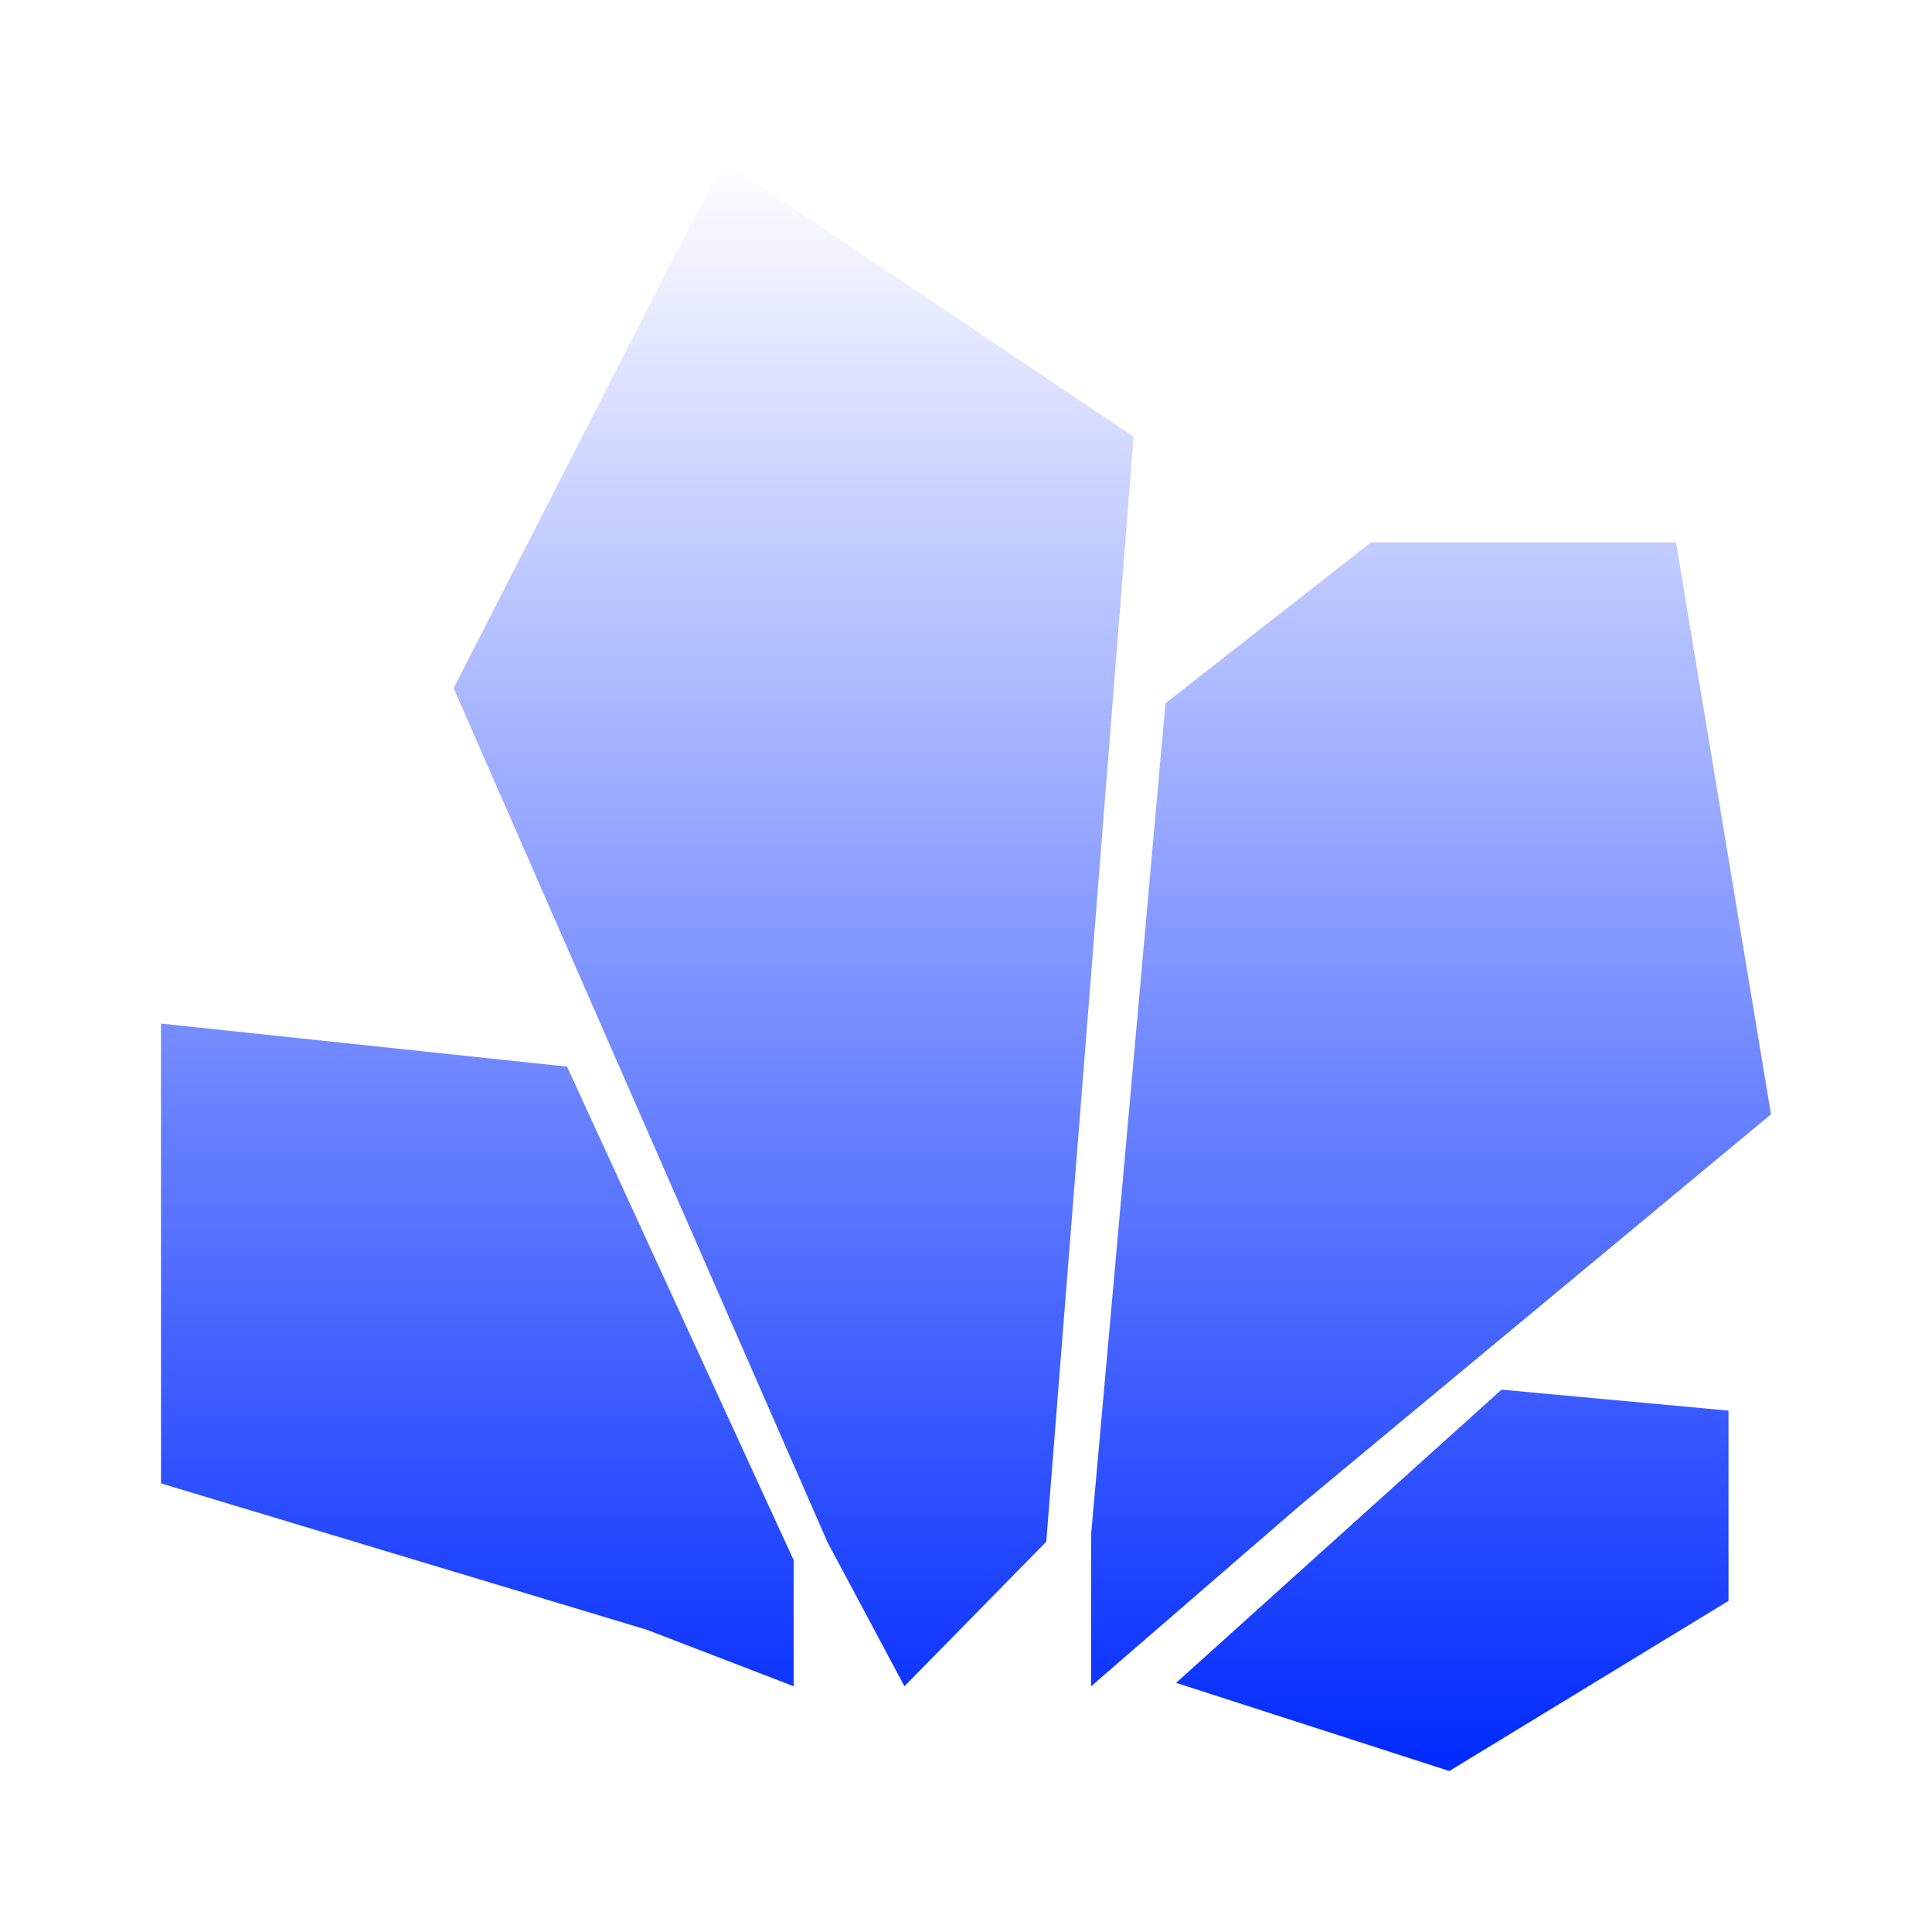
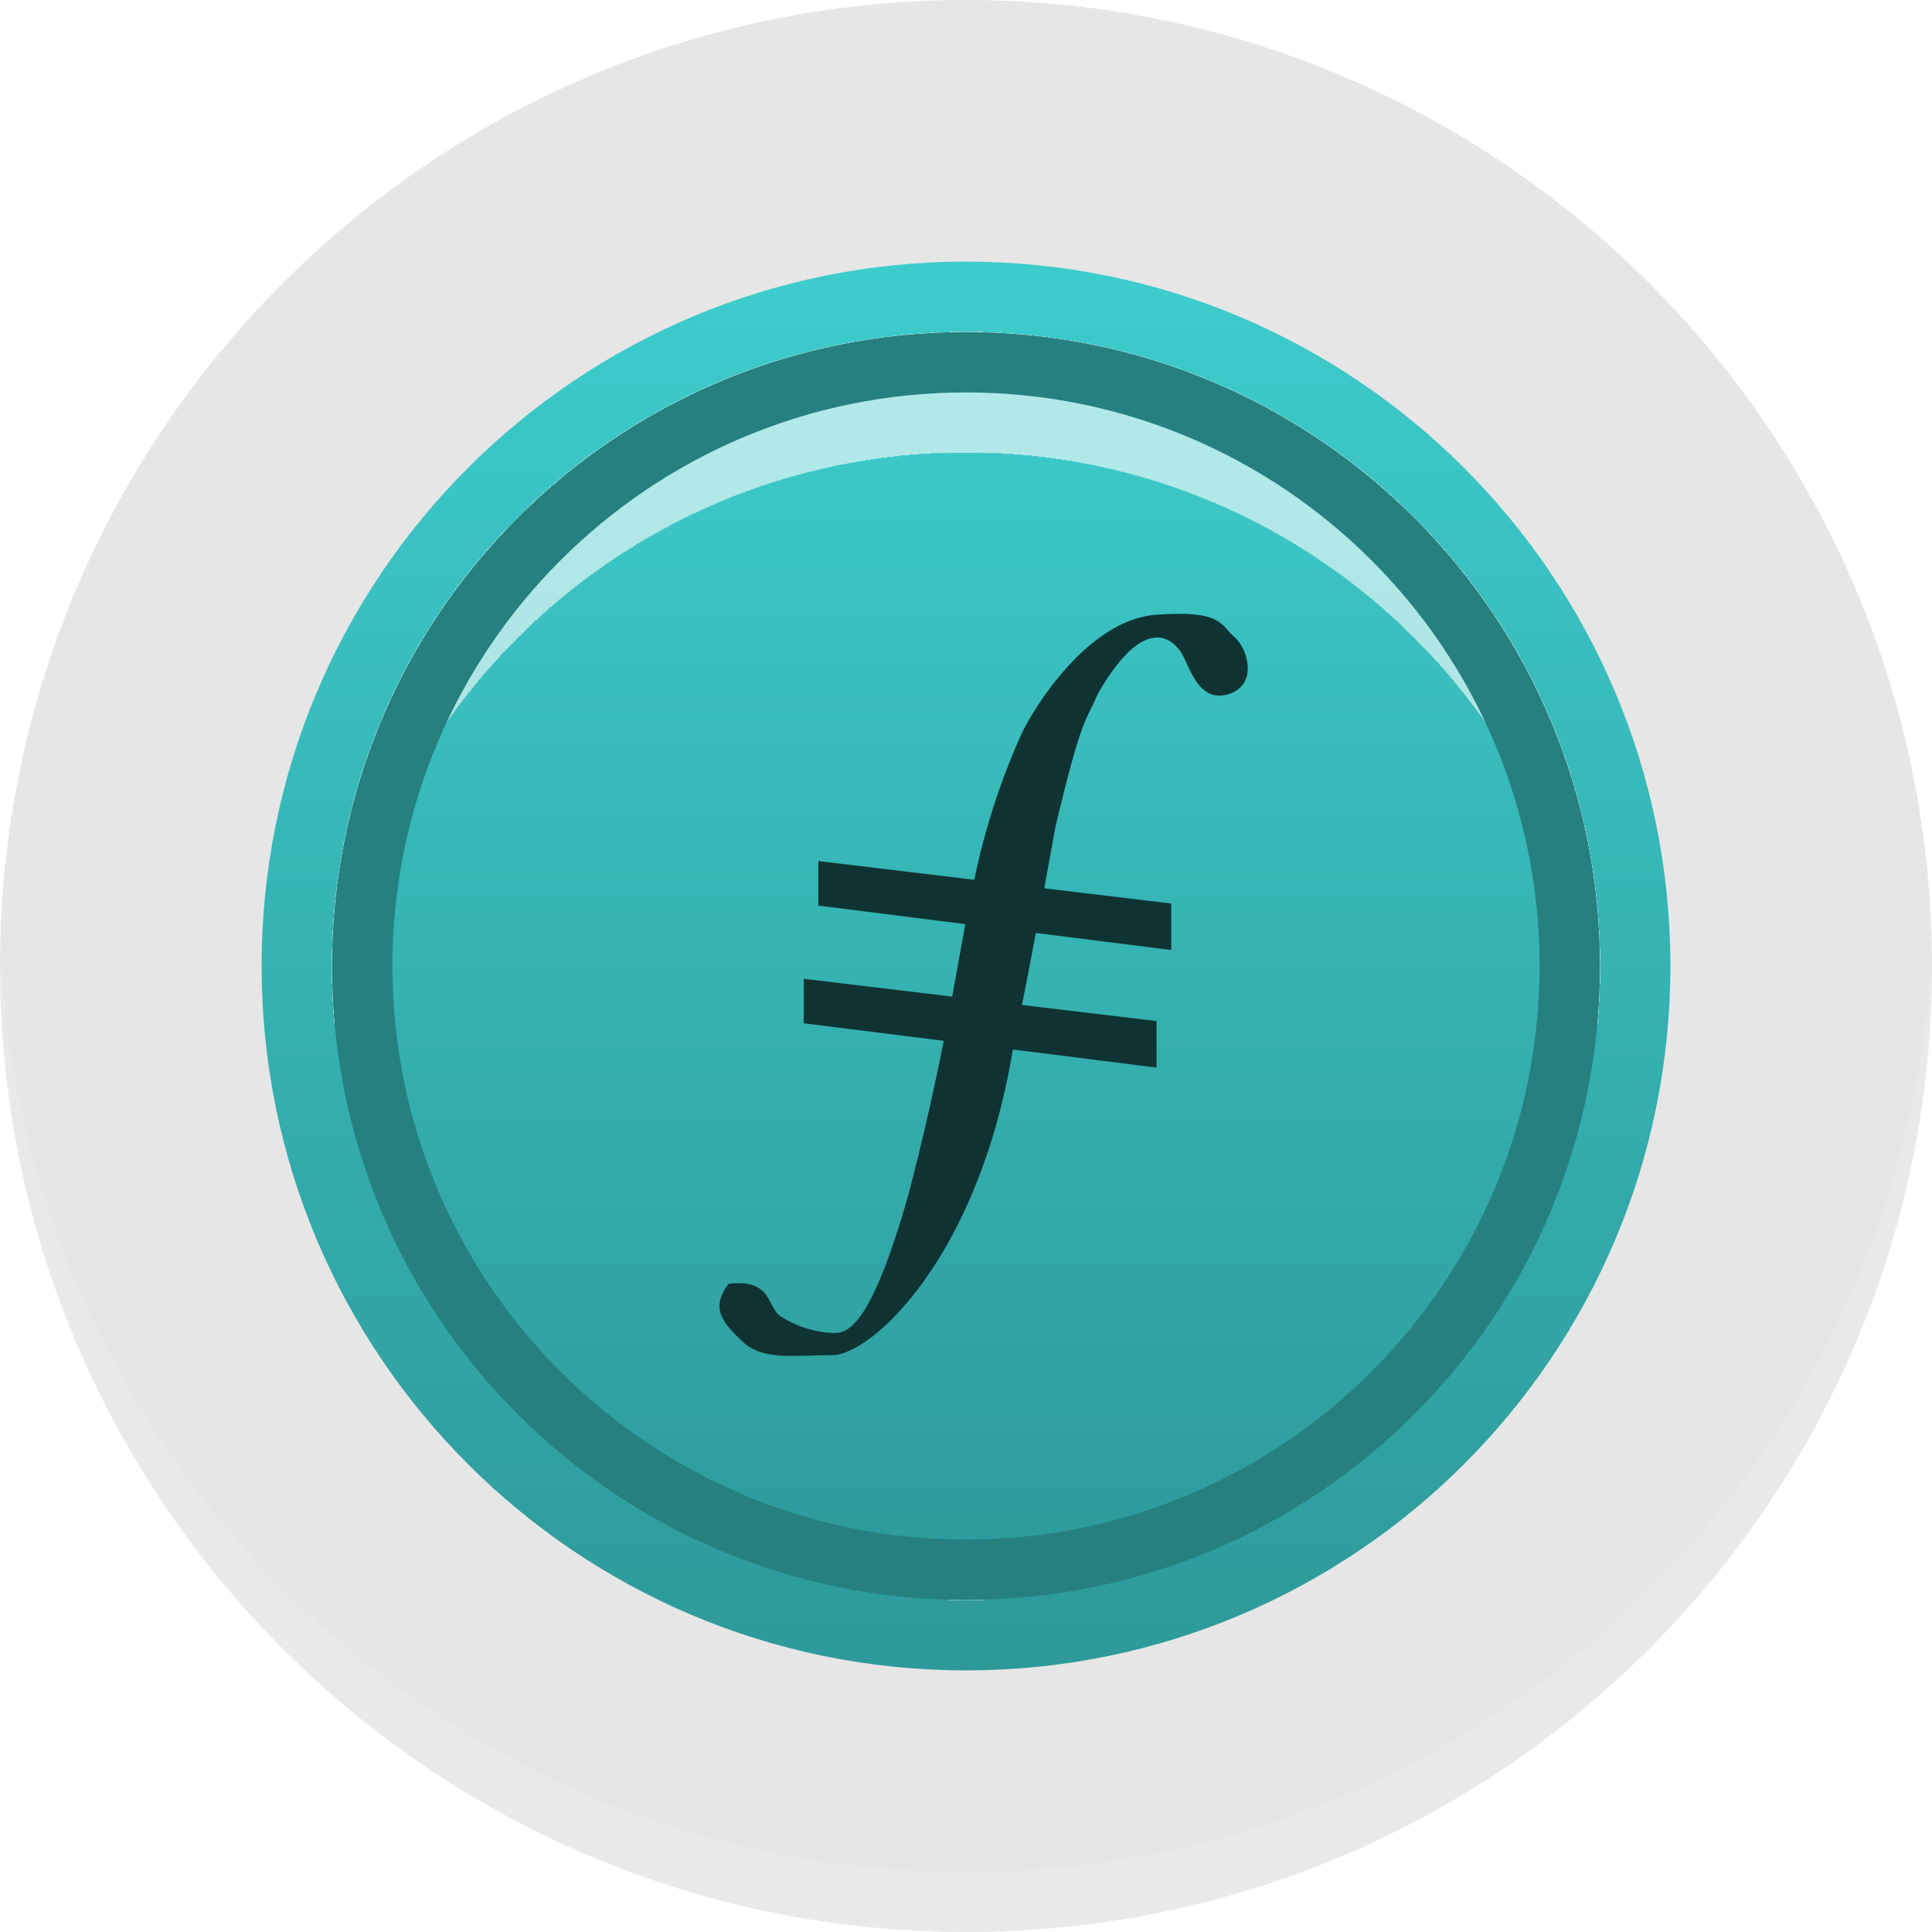
- <svg xmlns="http://www.w3.org/2000/svg" width="24" height="24" viewBox="0 0 24 24" fill="none">
-   <path d="M18.652 17.263L21.472 17.523V19.887L18.004 22L14.61 20.905L18.652 17.263H18.652ZM8.037 20.246L2 18.427V12.715L7.044 13.25L9.859 19.381V20.947L8.037 20.246ZM16.169 18.684L13.554 20.947V19.061L14.478 8.736L17.032 6.737H20.82L22 13.842L16.169 18.685L16.169 18.684ZM10.277 19.152L5.635 8.549L8.983 2L14.082 5.425L12.997 19.152L11.235 20.947L10.277 19.153L10.277 19.152Z" fill="url(#paint0_linear_2291_3580)" />
+ <svg xmlns="http://www.w3.org/2000/svg" width="32" height="32" viewBox="0 0 32 32" fill="none">
+   <g filter="url(#filter0_i_2549_3751)">
+     <rect width="32" height="32" rx="16" fill="black" fill-opacity="0.1" />
+     <circle cx="16" cy="16" r="11.667" fill="url(#paint0_linear_2549_3751)" />
+     <g filter="url(#filter1_i_2549_3751)">
+       <circle cx="16" cy="16" r="10.5" fill="url(#paint1_linear_2549_3751)" />
+     </g>
+     <circle cx="16" cy="16" r="10" stroke="#268080" />
+     <path d="M20.442 10.547C20.671 10.741 20.842 11.344 20.348 11.497C19.854 11.649 19.707 11.054 19.579 10.833C19.451 10.613 18.979 10.106 18.18 11.497C17.984 11.97 17.93 11.809 17.483 13.689C17.418 14.047 17.356 14.389 17.296 14.713L19.399 14.965V15.735L17.157 15.453C17.076 15.887 16.999 16.284 16.927 16.645L19.156 16.912V17.683L16.777 17.383L16.772 17.407C16.197 20.853 14.423 22.445 13.791 22.445C13.158 22.445 12.637 22.541 12.302 22.224C11.967 21.908 11.759 21.668 12.068 21.263C12.805 21.177 12.697 21.661 12.938 21.808C13.194 21.971 13.488 22.065 13.791 22.079C14.008 22.079 14.398 22.079 15.052 19.767C15.309 18.778 15.49 17.951 15.631 17.239L13.313 16.949V16.212L15.771 16.507C15.853 16.065 15.922 15.67 15.988 15.306L13.555 15V14.262L16.136 14.572L16.14 14.559C16.31 13.739 16.568 12.94 16.91 12.176C17.117 11.721 18.026 10.267 19.14 10.183C20.255 10.099 20.213 10.356 20.442 10.547V10.547Z" fill="#0F3333" />
+   </g>
  <defs>
-     <linearGradient id="paint0_linear_2291_3580" x1="12" y1="2" x2="12" y2="22" gradientUnits="userSpaceOnUse">
-       <stop stop-color="white" />
-       <stop offset="1" stop-color="#002AFF" />
+     <filter id="filter0_i_2549_3751" x="0" y="0" width="32" height="32" filterUnits="userSpaceOnUse" color-interpolation-filters="sRGB">
+       <feFlood flood-opacity="0" result="BackgroundImageFix" />
+       <feBlend mode="normal" in="SourceGraphic" in2="BackgroundImageFix" result="shape" />
+       <feColorMatrix in="SourceAlpha" type="matrix" values="0 0 0 0 0 0 0 0 0 0 0 0 0 0 0 0 0 0 127 0" result="hardAlpha" />
+       <feOffset dy="-1" />
+       <feComposite in2="hardAlpha" operator="arithmetic" k2="-1" k3="1" />
+       <feColorMatrix type="matrix" values="0 0 0 0 1 0 0 0 0 1 0 0 0 0 1 0 0 0 0.1 0" />
+       <feBlend mode="normal" in2="shape" result="effect1_innerShadow_2549_3751" />
+     </filter>
+     <filter id="filter1_i_2549_3751" x="5.5" y="5.5" width="21" height="21" filterUnits="userSpaceOnUse" color-interpolation-filters="sRGB">
+       <feFlood flood-opacity="0" result="BackgroundImageFix" />
+       <feBlend mode="normal" in="SourceGraphic" in2="BackgroundImageFix" result="shape" />
+       <feColorMatrix in="SourceAlpha" type="matrix" values="0 0 0 0 0 0 0 0 0 0 0 0 0 0 0 0 0 0 127 0" result="hardAlpha" />
+       <feOffset dy="2" />
+       <feComposite in2="hardAlpha" operator="arithmetic" k2="-1" k3="1" />
+       <feColorMatrix type="matrix" values="0 0 0 0 1 0 0 0 0 1 0 0 0 0 1 0 0 0 0.6 0" />
+       <feBlend mode="normal" in2="shape" result="effect1_innerShadow_2549_3751" />
+     </filter>
+     <linearGradient id="paint0_linear_2549_3751" x1="16" y1="4.333" x2="16" y2="27.667" gradientUnits="userSpaceOnUse">
+       <stop stop-color="#3DCCCC" />
+       <stop offset="1" stop-color="#2E9999" />
+     </linearGradient>
+     <linearGradient id="paint1_linear_2549_3751" x1="16" y1="5.5" x2="16" y2="26.5" gradientUnits="userSpaceOnUse">
+       <stop stop-color="#3DCCCC" />
+       <stop offset="1" stop-color="#2E9999" />
    </linearGradient>
  </defs>
</svg>
